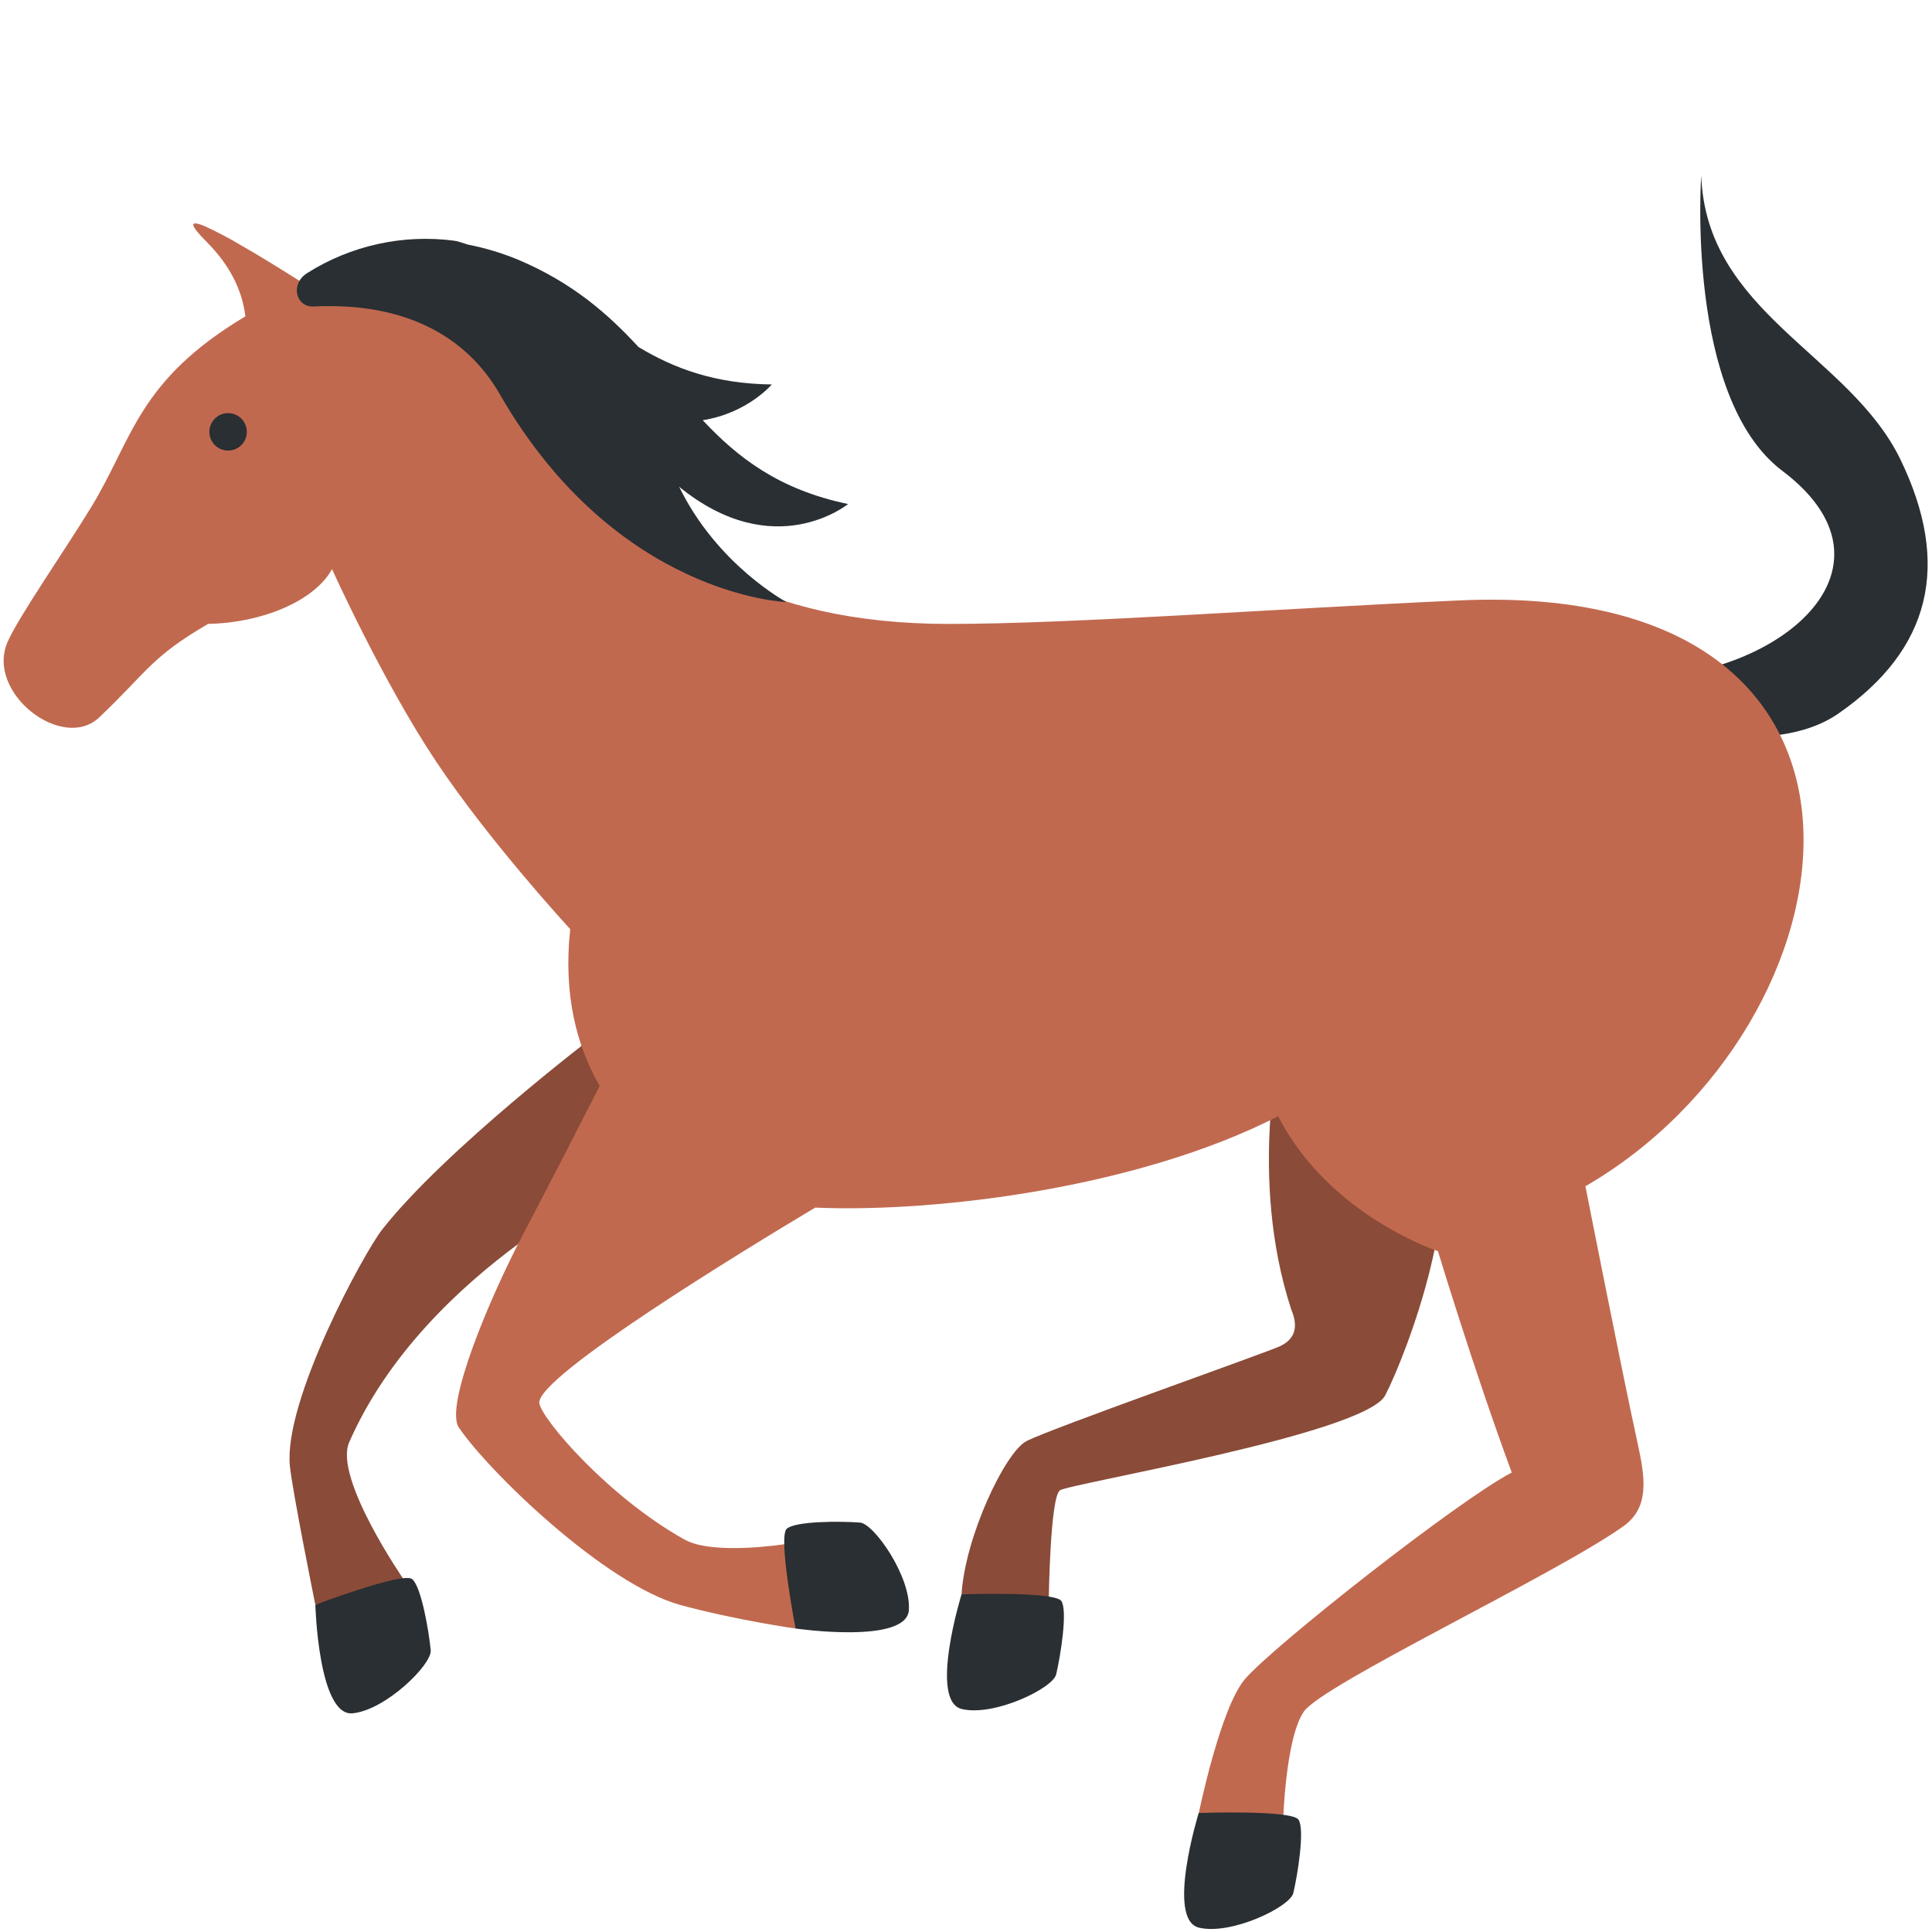
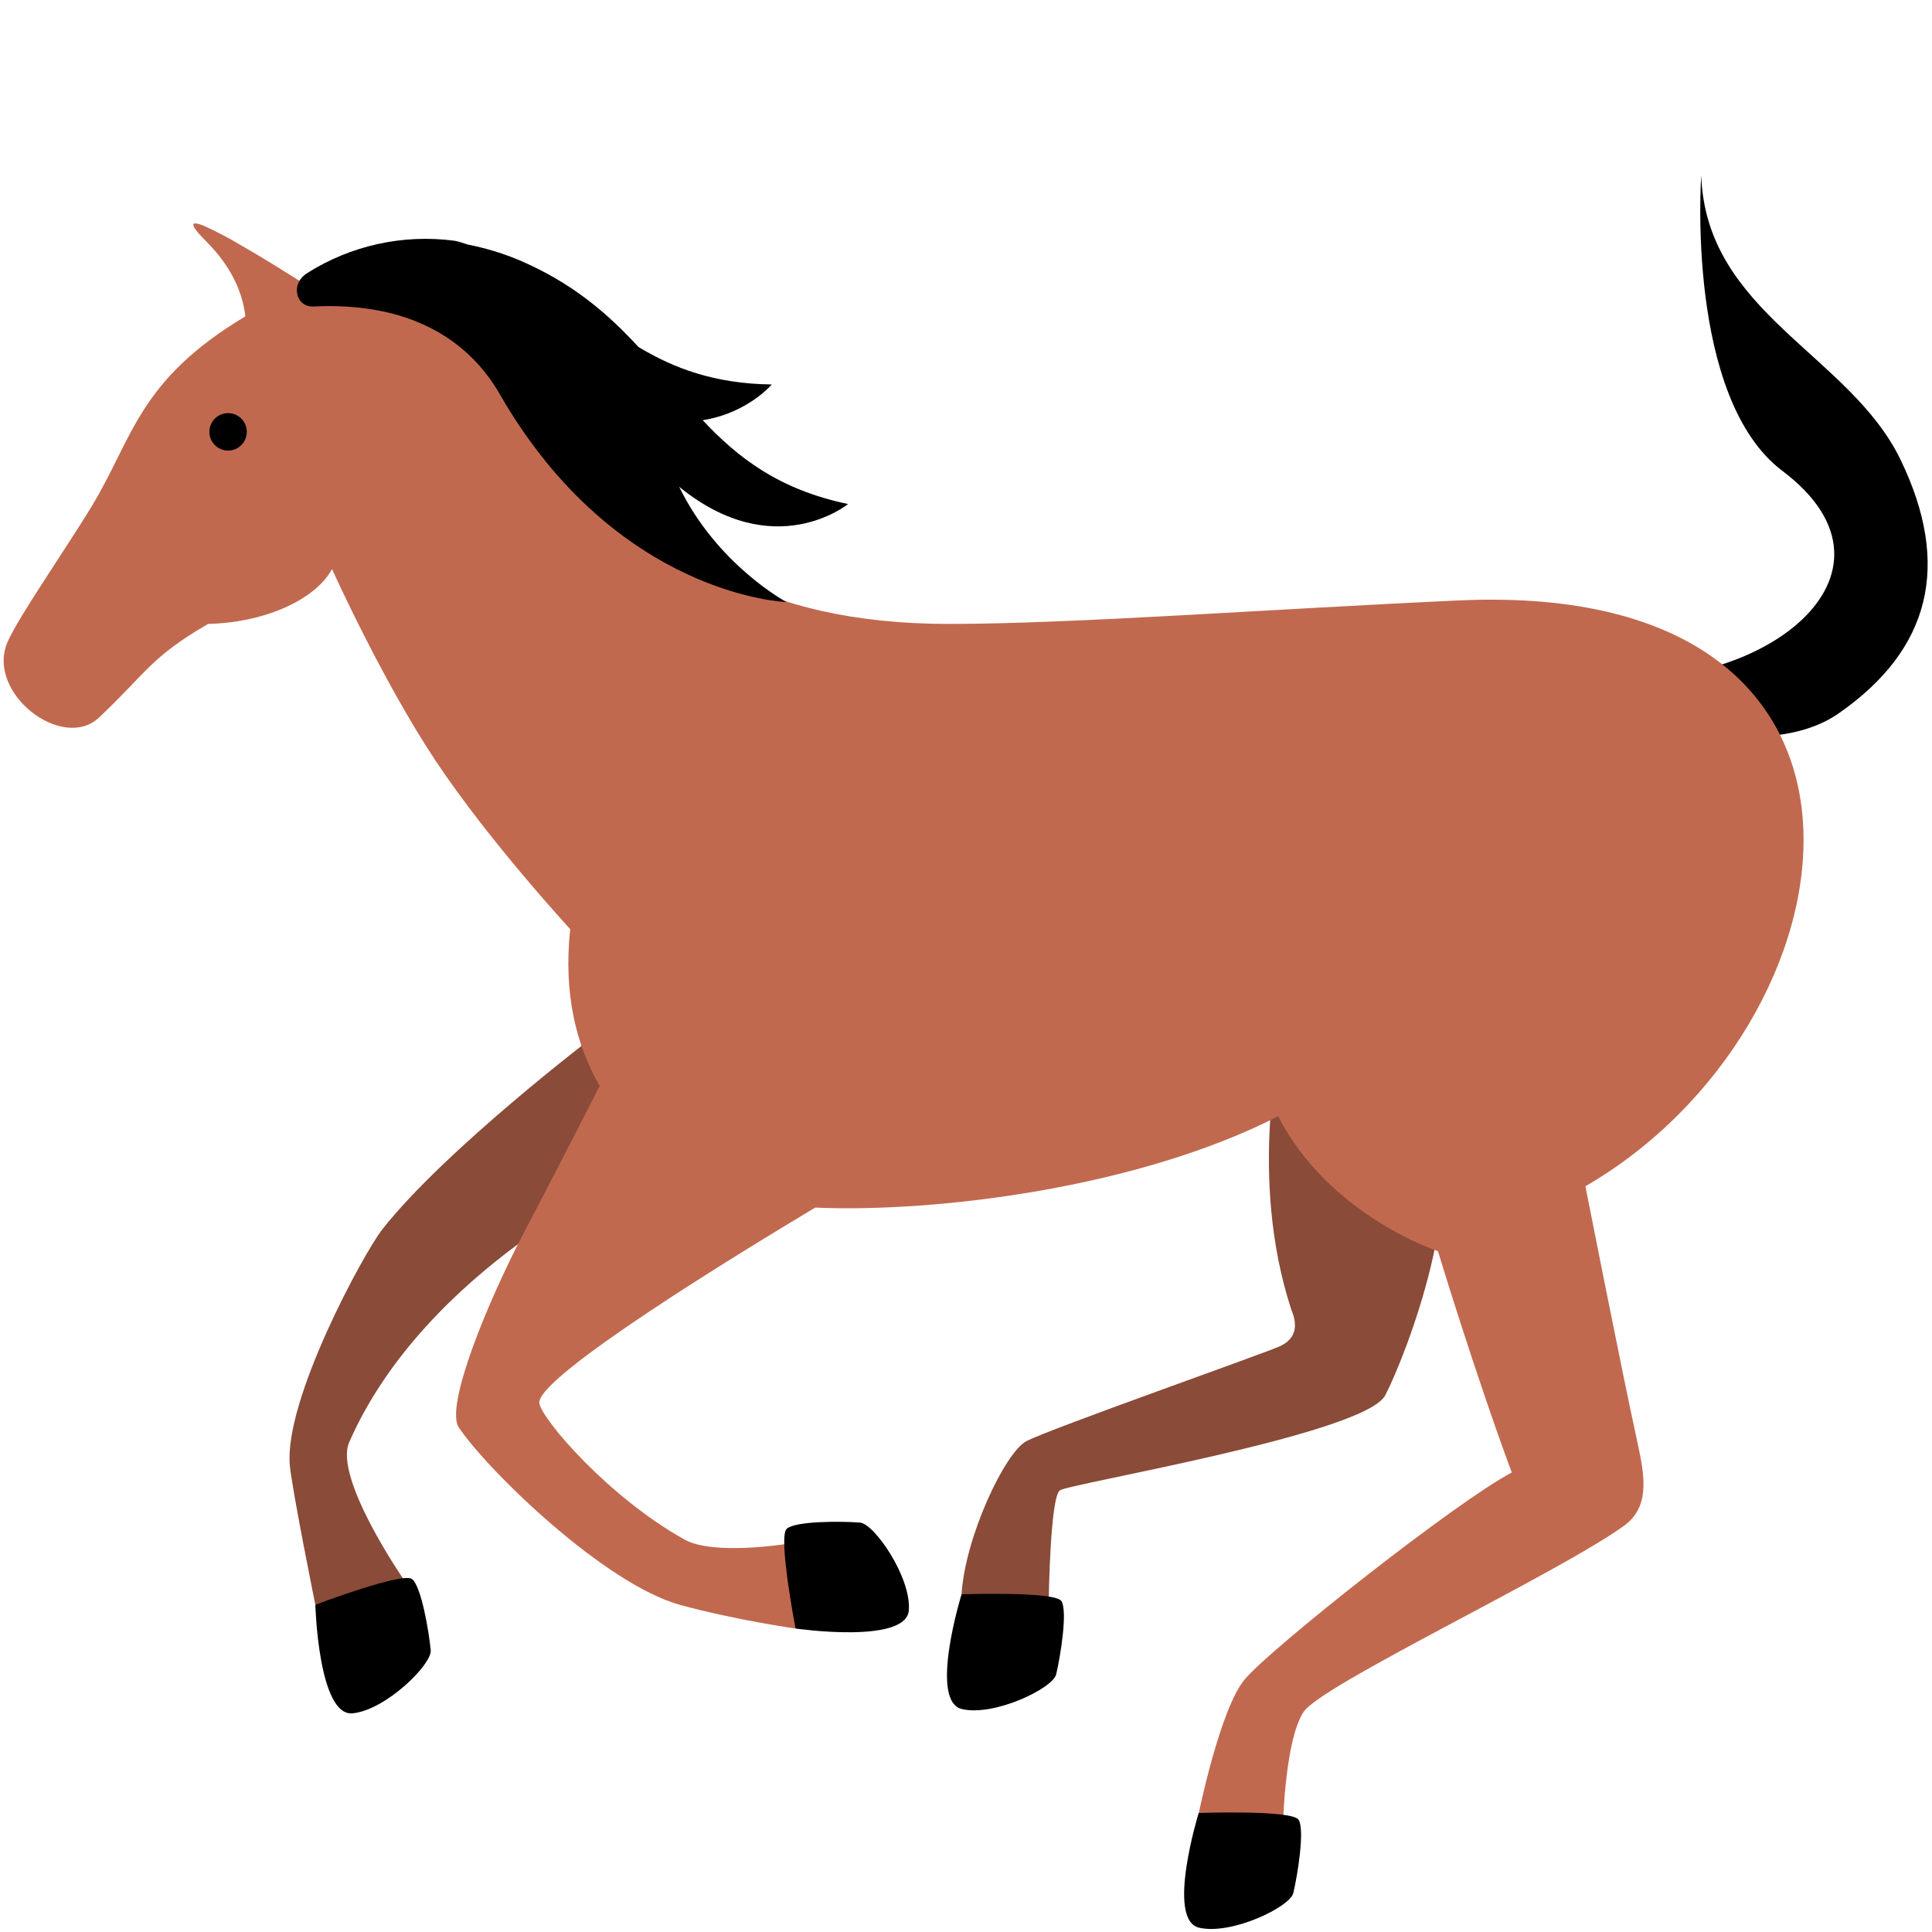
<svg xmlns="http://www.w3.org/2000/svg" width="800px" height="800px" viewBox="0 0 36 36" aria-hidden="true" role="img" class="iconify iconify--twemoji" preserveAspectRatio="xMidYMid meet">
-   <path fill="#292F33" d="M28.721 12.849s3.809 1.643 5.532.449c1.723-1.193 2.11-2.773 1.159-4.736c-.951-1.961-3.623-2.732-3.712-5.292c0 0-.298 4.141 1.513 5.505c2.562 1.933-.446 4.21-3.522 3.828c-3.078-.382-.97.246-.97.246z" />
+   <path fill="#000000" d="M28.721 12.849s3.809 1.643 5.532.449c1.723-1.193 2.11-2.773 1.159-4.736c-.951-1.961-3.623-2.732-3.712-5.292c0 0-.298 4.141 1.513 5.505c2.562 1.933-.446 4.21-3.522 3.828c-3.078-.382-.97.246-.97.246z" />
  <path fill="#8A4B38" d="M23.875 19.375s-.628 2.542.187 5.03c.145.341.049.556-.208.678c-.256.122-4.294 1.542-4.729 1.771c-.396.208-1.142 1.78-1.208 2.854c.844.218 1.625.104 1.625.104s.025-1.915.208-2.042c.183-.127 5.686-1.048 6.062-1.771s1.611-3.888.812-5.292c-.225-.395-.637-1.15-.637-1.15l-2.112-.182z" />
-   <path fill="#292F33" d="M17.917 29.708s-.616 1.993.008 2.138c.605.141 1.694-.388 1.755-.646c.081-.343.216-1.179.098-1.366c-.118-.186-1.861-.126-1.861-.126z" />
+   <path fill="#000000" d="M17.917 29.708s-.616 1.993.008 2.138c.605.141 1.694-.388 1.755-.646c.081-.343.216-1.179.098-1.366c-.118-.186-1.861-.126-1.861-.126z" />
  <path fill="#8A4B38" d="M11.812 21.875l-.75-2.562s-2.766 2.105-3.938 3.594c-.344.437-1.847 3.198-1.722 4.413c.05.488.474 2.583.474 2.583l1.651-.465s-1.312-1.896-1.021-2.562c1.428-3.263 5.306-5.001 5.306-5.001z" />
-   <path fill="#292F33" d="M7.679 29.424c-.172-.139-1.803.479-1.803.479s.057 2.085.695 2.022c.618-.061 1.48-.912 1.455-1.175c-.034-.351-.175-1.187-.347-1.326z" />
+   <path fill="#000000" d="M7.679 29.424c-.172-.139-1.803.479-1.803.479s.057 2.085.695 2.022c.618-.061 1.48-.912 1.455-1.175c-.034-.351-.175-1.187-.347-1.326z" />
  <path fill="#C1694F" d="M27.188 11.188c-3.437.156-7.207.438-9.5.438c-3.655 0-5.219-1.428-6.562-2.625C8.838 6.964 8.167 4.779 6 5.501c0 0-.632-.411-1.247-.778l-.261-.152a7.231 7.231 0 0 0-.656-.347c-.164-.072-.258-.087-.228-.01c.019.051.093.143.236.286c.472.472.675.95.728 1.395c-2.01 1.202-2.093 2.276-2.871 3.552c-.492.807-1.36 2.054-1.56 2.515c-.412.948 1.024 2.052 1.706 1.407c.893-.845.961-1.122 2.032-1.744c.983-.016 1.975-.416 2.308-1.02c0 0 .938 2.083 1.938 3.583s2.5 3.125 2.5 3.125c-.131 1.227.12 2.176.549 2.922c-.385.757-.924 1.807-1.417 2.745c-.656 1.245-1.473 3.224-1.208 3.618c.534.798 2.719 2.926 4.137 3.311c1.03.28 2.14.437 2.14.437l-.193-1.574s-1.343.213-1.875-.083c-1.427-.795-2.666-2.248-2.708-2.542c-.07-.487 3.841-2.868 5.14-3.645c2.266.097 6.022-.369 8.626-1.702c.958 1.86 2.978 2.513 2.978 2.513s.667 2.208 1.375 4.125c-1.017.533-4.468 3.254-4.975 3.854c-.456.54-.856 2.49-.856 2.49c.82.375 1.57.187 1.57.187s.039-1.562.385-2.073c.346-.511 4.701-2.559 5.958-3.458c.492-.352.404-.903.262-1.552c-.321-1.471-.97-4.781-.971-4.782c5.146-2.979 6.458-11.316-2.354-10.916z" />
-   <path fill="#292F33" d="M22.336 33.782s-.616 1.993.008 2.138c.605.141 1.694-.388 1.755-.646c.081-.343.216-1.179.098-1.366c-.118-.187-1.861-.126-1.861-.126zm-7.676-5.296c-.167.146.164 1.859.164 1.859s2.064.299 2.111-.34c.045-.62-.647-1.614-.91-1.634c-.351-.027-1.198-.031-1.365.115z" />
-   <circle fill="#292F33" cx="4.25" cy="8.047" r=".349" />
-   <path fill="#292F33" d="M12.655 9.07c1.773 1.446 3.147.322 3.147.322c-1.295-.271-2.056-.867-2.708-1.562c.835-.131 1.287-.666 1.287-.666c-1.061-.013-1.824-.3-2.485-.699c-.565-.614-1.233-1.202-2.254-1.631a4.926 4.926 0 0 0-.922-.276c-.086-.025-.178-.063-.258-.073a4.125 4.125 0 0 0-2.737.603c-.322.2-.214.639.117.623c1.741-.085 2.866.582 3.47 1.633c2.169 3.772 5.344 3.875 5.344 3.875s-1.29-.688-2.001-2.149z" />
+   <path fill="#000000" d="M22.336 33.782s-.616 1.993.008 2.138c.605.141 1.694-.388 1.755-.646c.081-.343.216-1.179.098-1.366c-.118-.187-1.861-.126-1.861-.126zm-7.676-5.296c-.167.146.164 1.859.164 1.859s2.064.299 2.111-.34c.045-.62-.647-1.614-.91-1.634c-.351-.027-1.198-.031-1.365.115z" />
+   <circle fill="#000000" cx="4.25" cy="8.047" r=".349" />
+   <path fill="#000000" d="M12.655 9.07c1.773 1.446 3.147.322 3.147.322c-1.295-.271-2.056-.867-2.708-1.562c.835-.131 1.287-.666 1.287-.666c-1.061-.013-1.824-.3-2.485-.699c-.565-.614-1.233-1.202-2.254-1.631a4.926 4.926 0 0 0-.922-.276c-.086-.025-.178-.063-.258-.073a4.125 4.125 0 0 0-2.737.603c-.322.2-.214.639.117.623c1.741-.085 2.866.582 3.47 1.633c2.169 3.772 5.344 3.875 5.344 3.875s-1.29-.688-2.001-2.149z" />
</svg>
